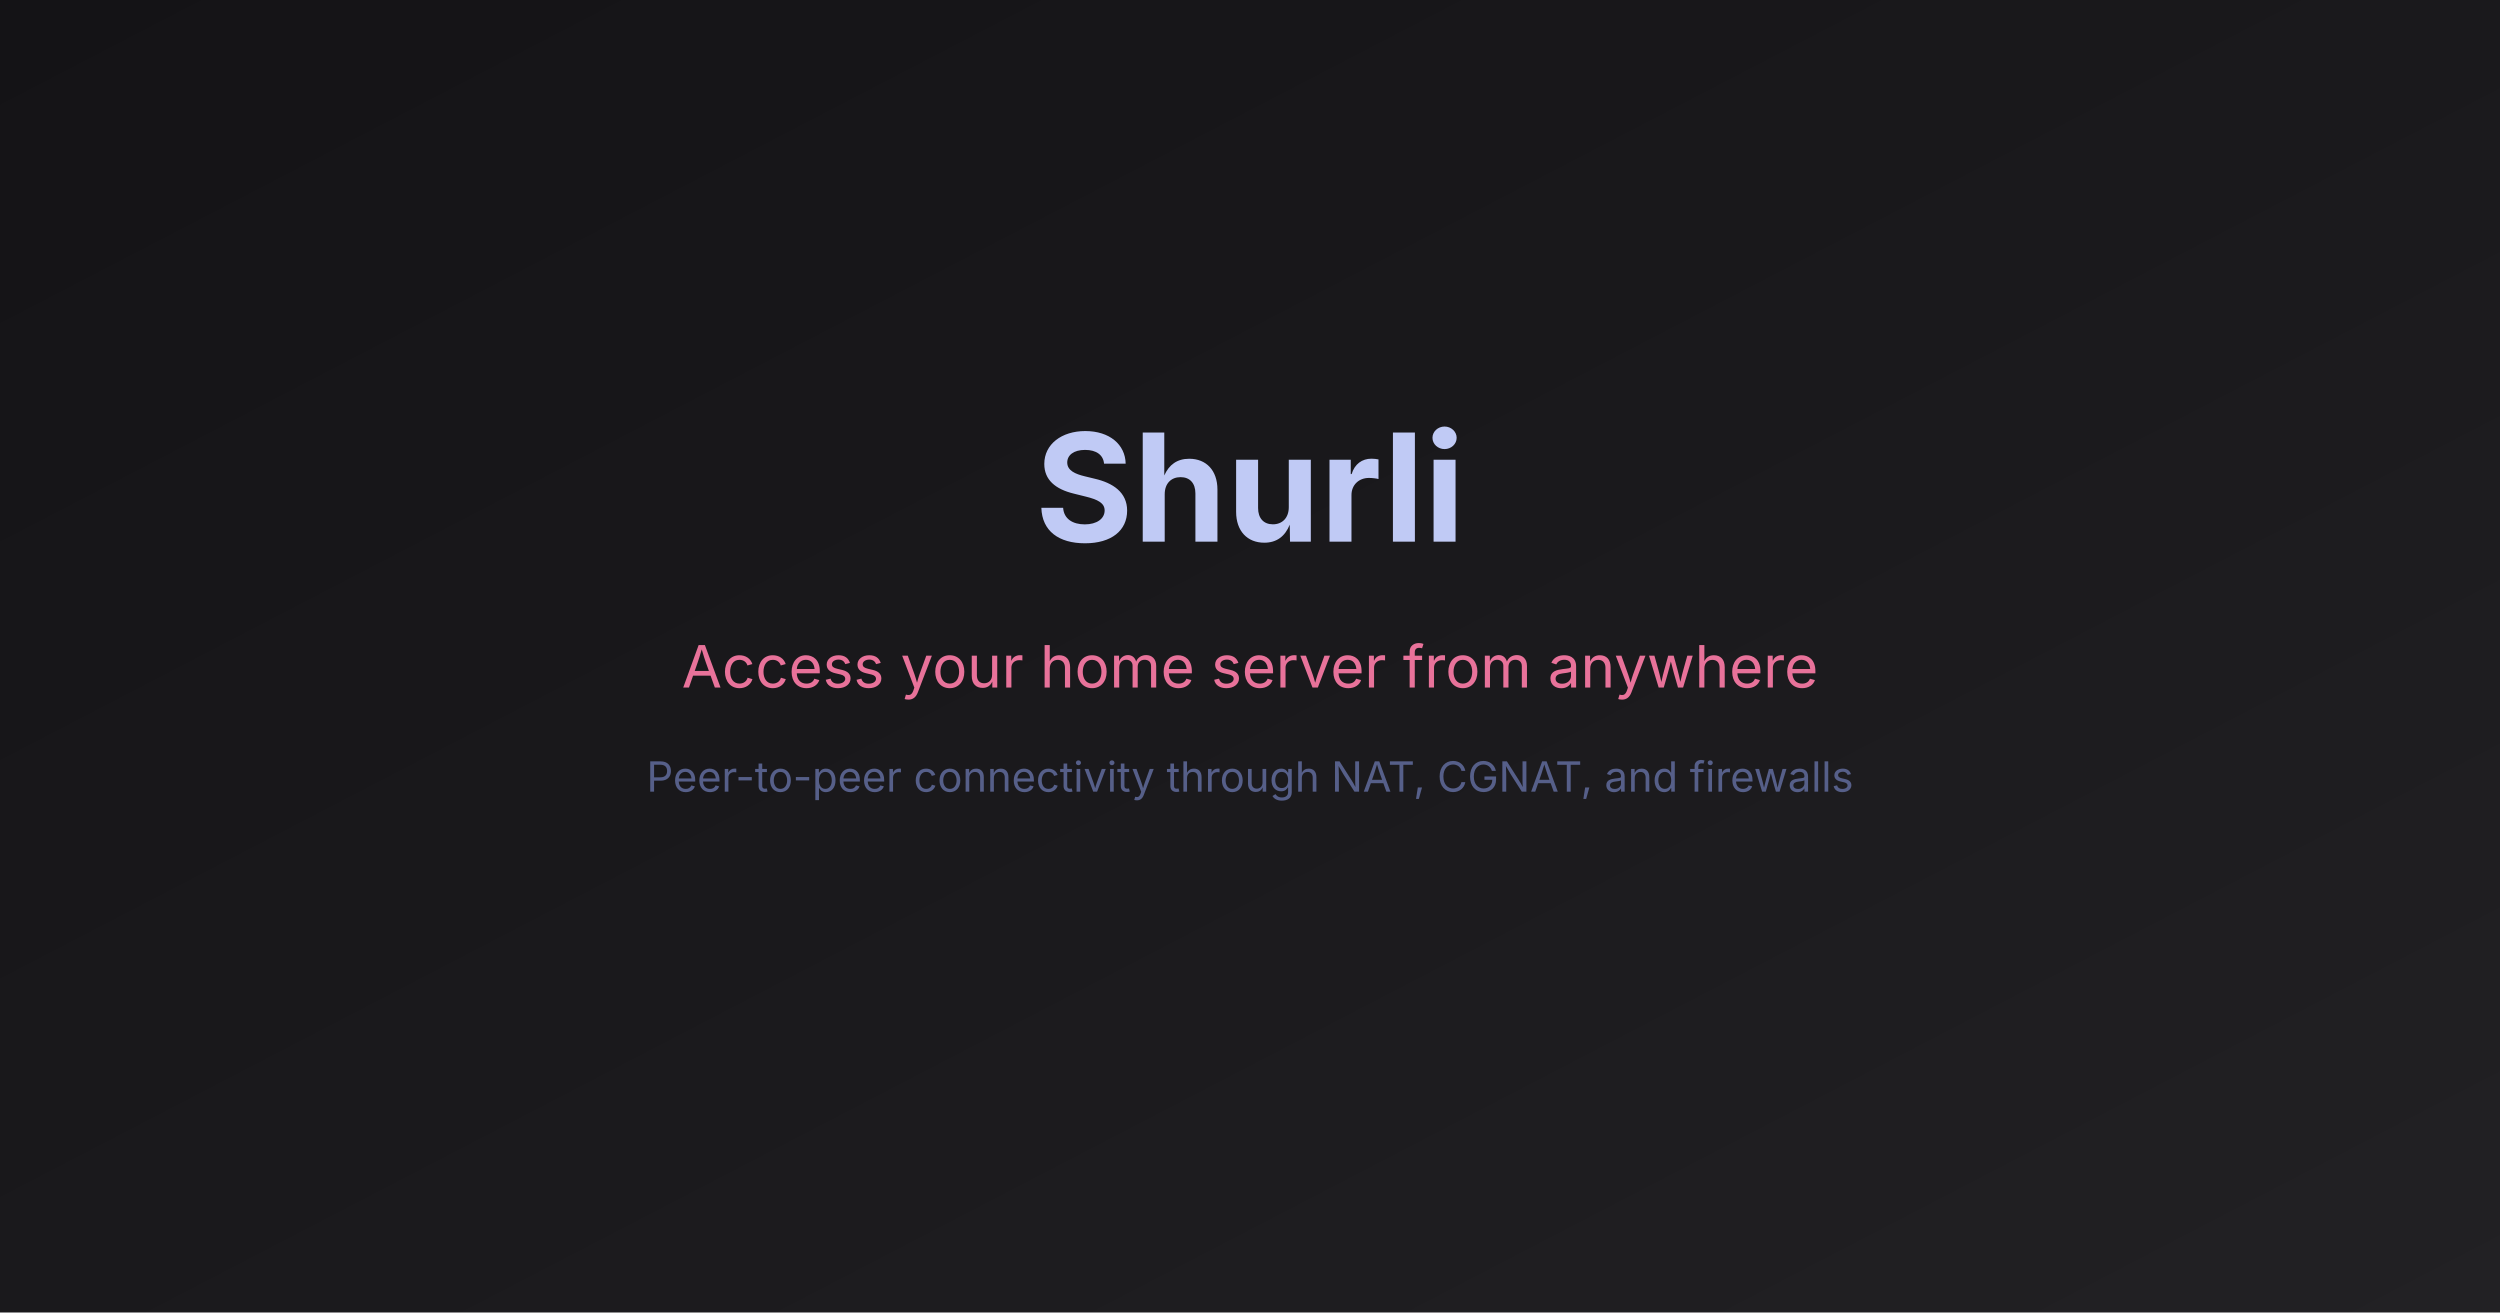
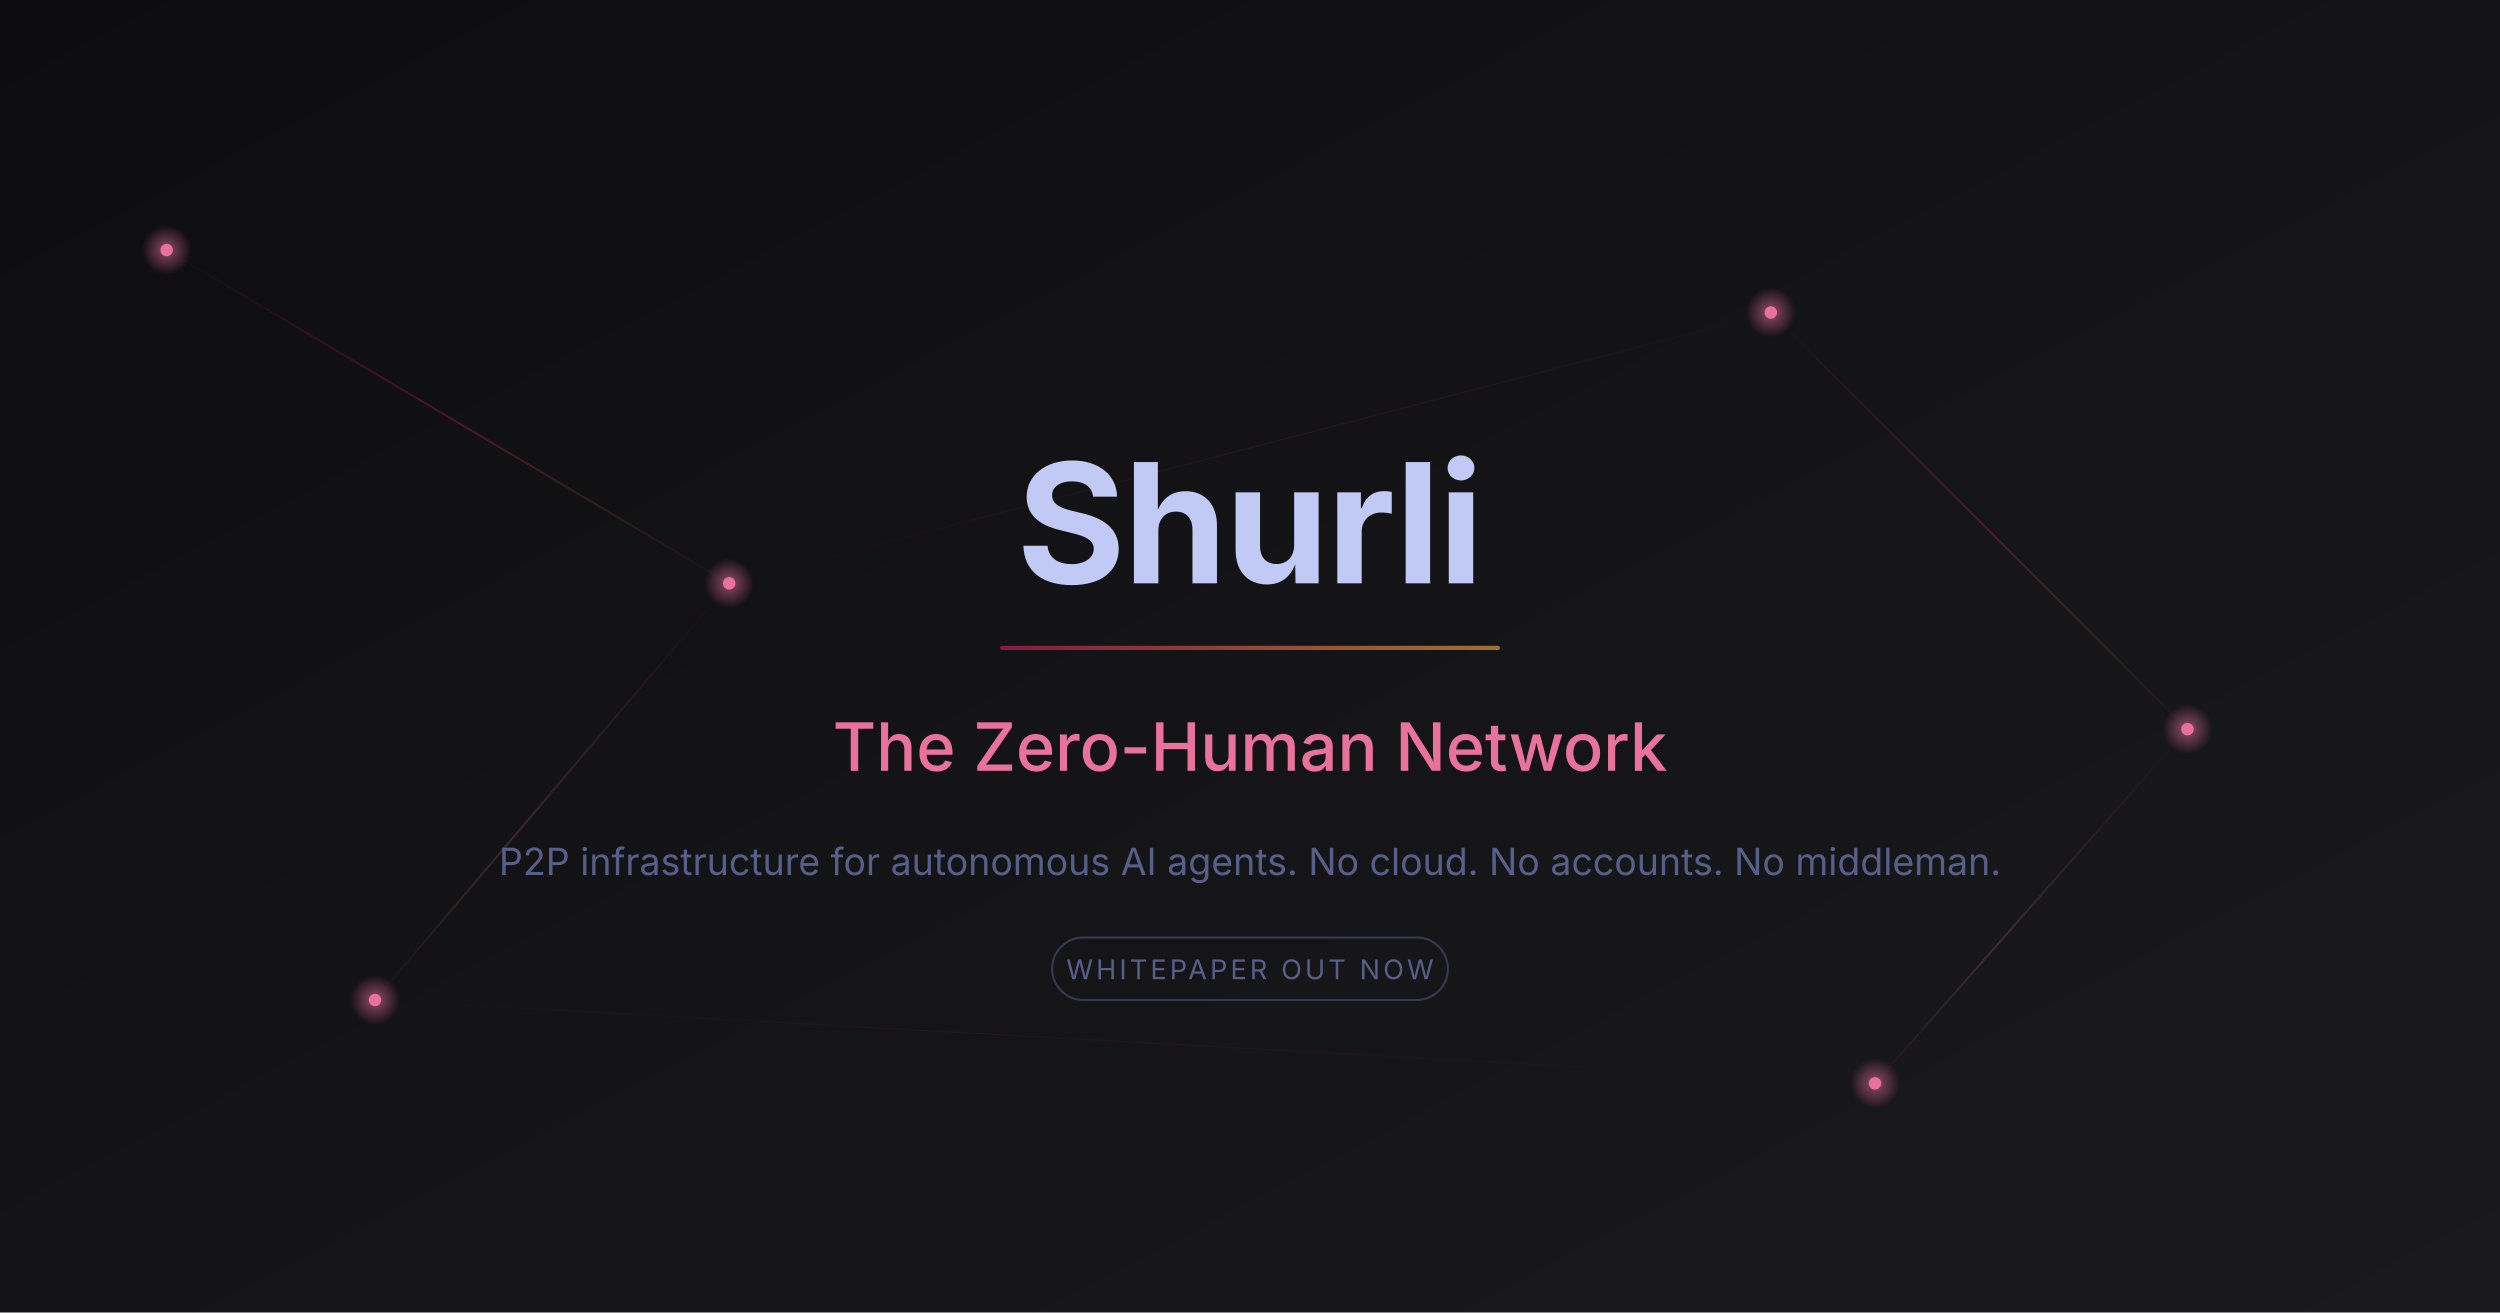
<svg xmlns="http://www.w3.org/2000/svg" viewBox="0 0 1200 630" width="1200" height="630">
  <defs>
    <linearGradient id="ogBg" x1="0%" y1="0%" x2="100%" y2="100%">
-       <stop offset="0%" style="stop-color:#141316;stop-opacity:1" />
-       <stop offset="50%" style="stop-color:#1a191c;stop-opacity:1" />
-       <stop offset="100%" style="stop-color:#222124;stop-opacity:1" />
+       <stop offset="0%" style="stop-color:#0d0c0f;stop-opacity:1" />
+       <stop offset="50%" style="stop-color:#141316;stop-opacity:1" />
+       <stop offset="100%" style="stop-color:#1a191c;stop-opacity:1" />
    </linearGradient>
+     <linearGradient id="accentGrad" x1="0%" y1="0%" x2="100%" y2="0%">
+       <stop offset="0%" style="stop-color:#da1c5c;stop-opacity:1" />
+       <stop offset="100%" style="stop-color:#fbb040;stop-opacity:1" />
+     </linearGradient>
+     <linearGradient id="lineGrad1" x1="0%" y1="0%" x2="100%" y2="0%">
+       <stop offset="0%" style="stop-color:#da1c5c;stop-opacity:0" />
+       <stop offset="50%" style="stop-color:#da1c5c;stop-opacity:0.3" />
+       <stop offset="100%" style="stop-color:#fbb040;stop-opacity:0" />
+     </linearGradient>
+     <linearGradient id="lineGrad2" x1="0%" y1="0%" x2="100%" y2="0%">
+       <stop offset="0%" style="stop-color:#fbb040;stop-opacity:0" />
+       <stop offset="40%" style="stop-color:#e8729a;stop-opacity:0.2" />
+       <stop offset="100%" style="stop-color:#da1c5c;stop-opacity:0" />
+     </linearGradient>
+     <radialGradient id="nodeGlow" cx="50%" cy="50%" r="50%">
+       <stop offset="0%" style="stop-color:#e8729a;stop-opacity:0.6" />
+       <stop offset="100%" style="stop-color:#e8729a;stop-opacity:0" />
+     </radialGradient>
  </defs>
  <rect width="1200" height="630" fill="url(#ogBg)" />
-   <text x="600" y="260" font-family="system-ui, -apple-system, sans-serif" font-size="72" fill="#c0caf5" text-anchor="middle" font-weight="700">Shurli</text>
-   <text x="600" y="330" font-family="system-ui, -apple-system, sans-serif" font-size="28" fill="#e8729a" text-anchor="middle">Access your home server from anywhere</text>
-   <text x="600" y="380" font-family="system-ui, -apple-system, sans-serif" font-size="20" fill="#565f89" text-anchor="middle">Peer-to-peer connectivity through NAT, CGNAT, and firewalls</text>
+   <line x1="80" y1="120" x2="350" y2="280" stroke="url(#lineGrad1)" stroke-width="1" />
+   <line x1="350" y1="280" x2="180" y2="480" stroke="url(#lineGrad2)" stroke-width="1" />
+   <line x1="850" y1="150" x2="1050" y2="350" stroke="url(#lineGrad1)" stroke-width="1" />
+   <line x1="1050" y1="350" x2="900" y2="520" stroke="url(#lineGrad2)" stroke-width="1" />
+   <line x1="350" y1="280" x2="850" y2="150" stroke="url(#lineGrad1)" stroke-width="0.5" opacity="0.4" />
+   <line x1="180" y1="480" x2="900" y2="520" stroke="url(#lineGrad2)" stroke-width="0.5" opacity="0.3" />
+   <circle cx="80" cy="120" r="12" fill="url(#nodeGlow)" />
+   <circle cx="80" cy="120" r="3" fill="#e8729a" />
+   <circle cx="350" cy="280" r="12" fill="url(#nodeGlow)" />
+   <circle cx="350" cy="280" r="3" fill="#e8729a" />
+   <circle cx="180" cy="480" r="12" fill="url(#nodeGlow)" />
+   <circle cx="180" cy="480" r="3" fill="#e8729a" />
+   <circle cx="850" cy="150" r="12" fill="url(#nodeGlow)" />
+   <circle cx="850" cy="150" r="3" fill="#e8729a" />
+   <circle cx="1050" cy="350" r="12" fill="url(#nodeGlow)" />
+   <circle cx="1050" cy="350" r="3" fill="#e8729a" />
+   <circle cx="900" cy="520" r="12" fill="url(#nodeGlow)" />
+   <circle cx="900" cy="520" r="3" fill="#e8729a" />
+   <rect x="480" y="310" width="240" height="2" rx="1" fill="url(#accentGrad)" opacity="0.6" />
+   <text x="600" y="280" font-family="system-ui, -apple-system, sans-serif" font-size="80" fill="#c0caf5" text-anchor="middle" font-weight="700" letter-spacing="-1">Shurli</text>
+   <text x="600" y="370" font-family="system-ui, -apple-system, sans-serif" font-size="32" fill="#e8729a" text-anchor="middle" font-weight="500">The Zero-Human Network</text>
+   <text x="600" y="420" font-family="system-ui, -apple-system, sans-serif" font-size="18" fill="#565f89" text-anchor="middle">P2P infrastructure for autonomous AI agents. No cloud. No accounts. No middleman.</text>
+   <rect x="505" y="450" width="190" height="30" rx="15" fill="none" stroke="#565f89" stroke-width="1" opacity="0.5" />
+   <text x="600" y="470" font-family="system-ui, -apple-system, sans-serif" font-size="13" fill="#565f89" text-anchor="middle" letter-spacing="1.5">WHITEPAPER OUT NOW</text>
</svg>
